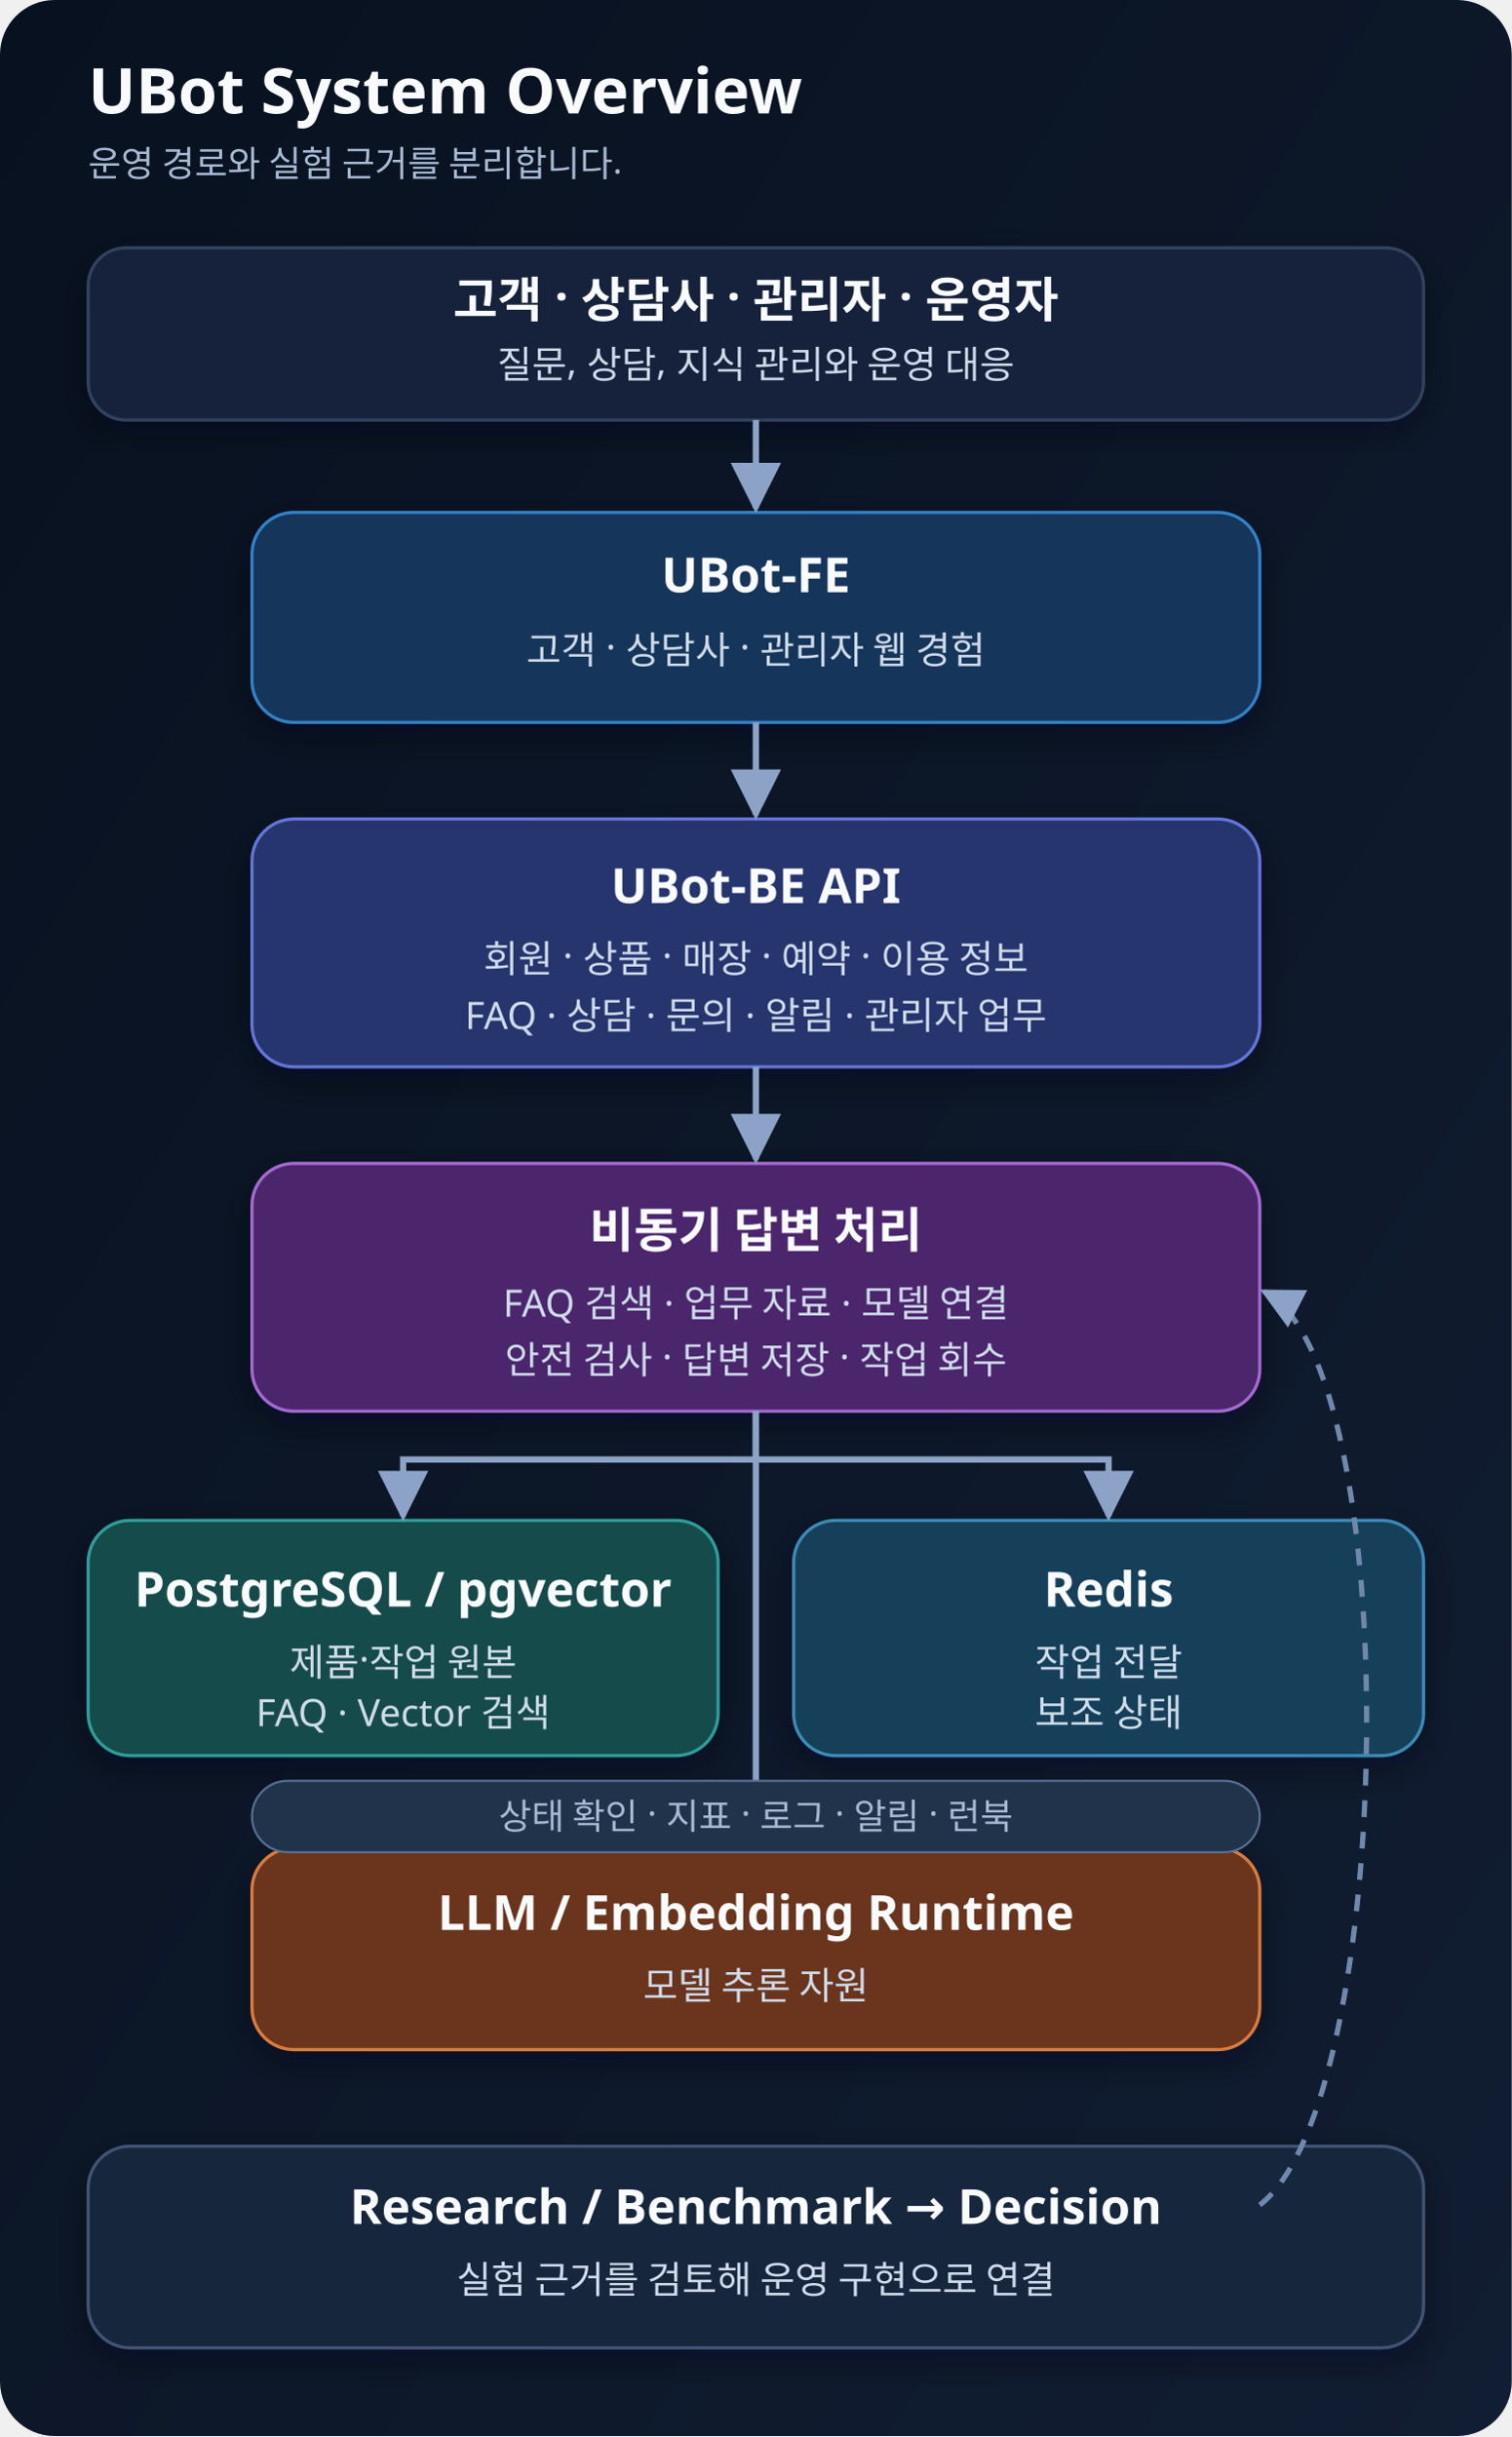
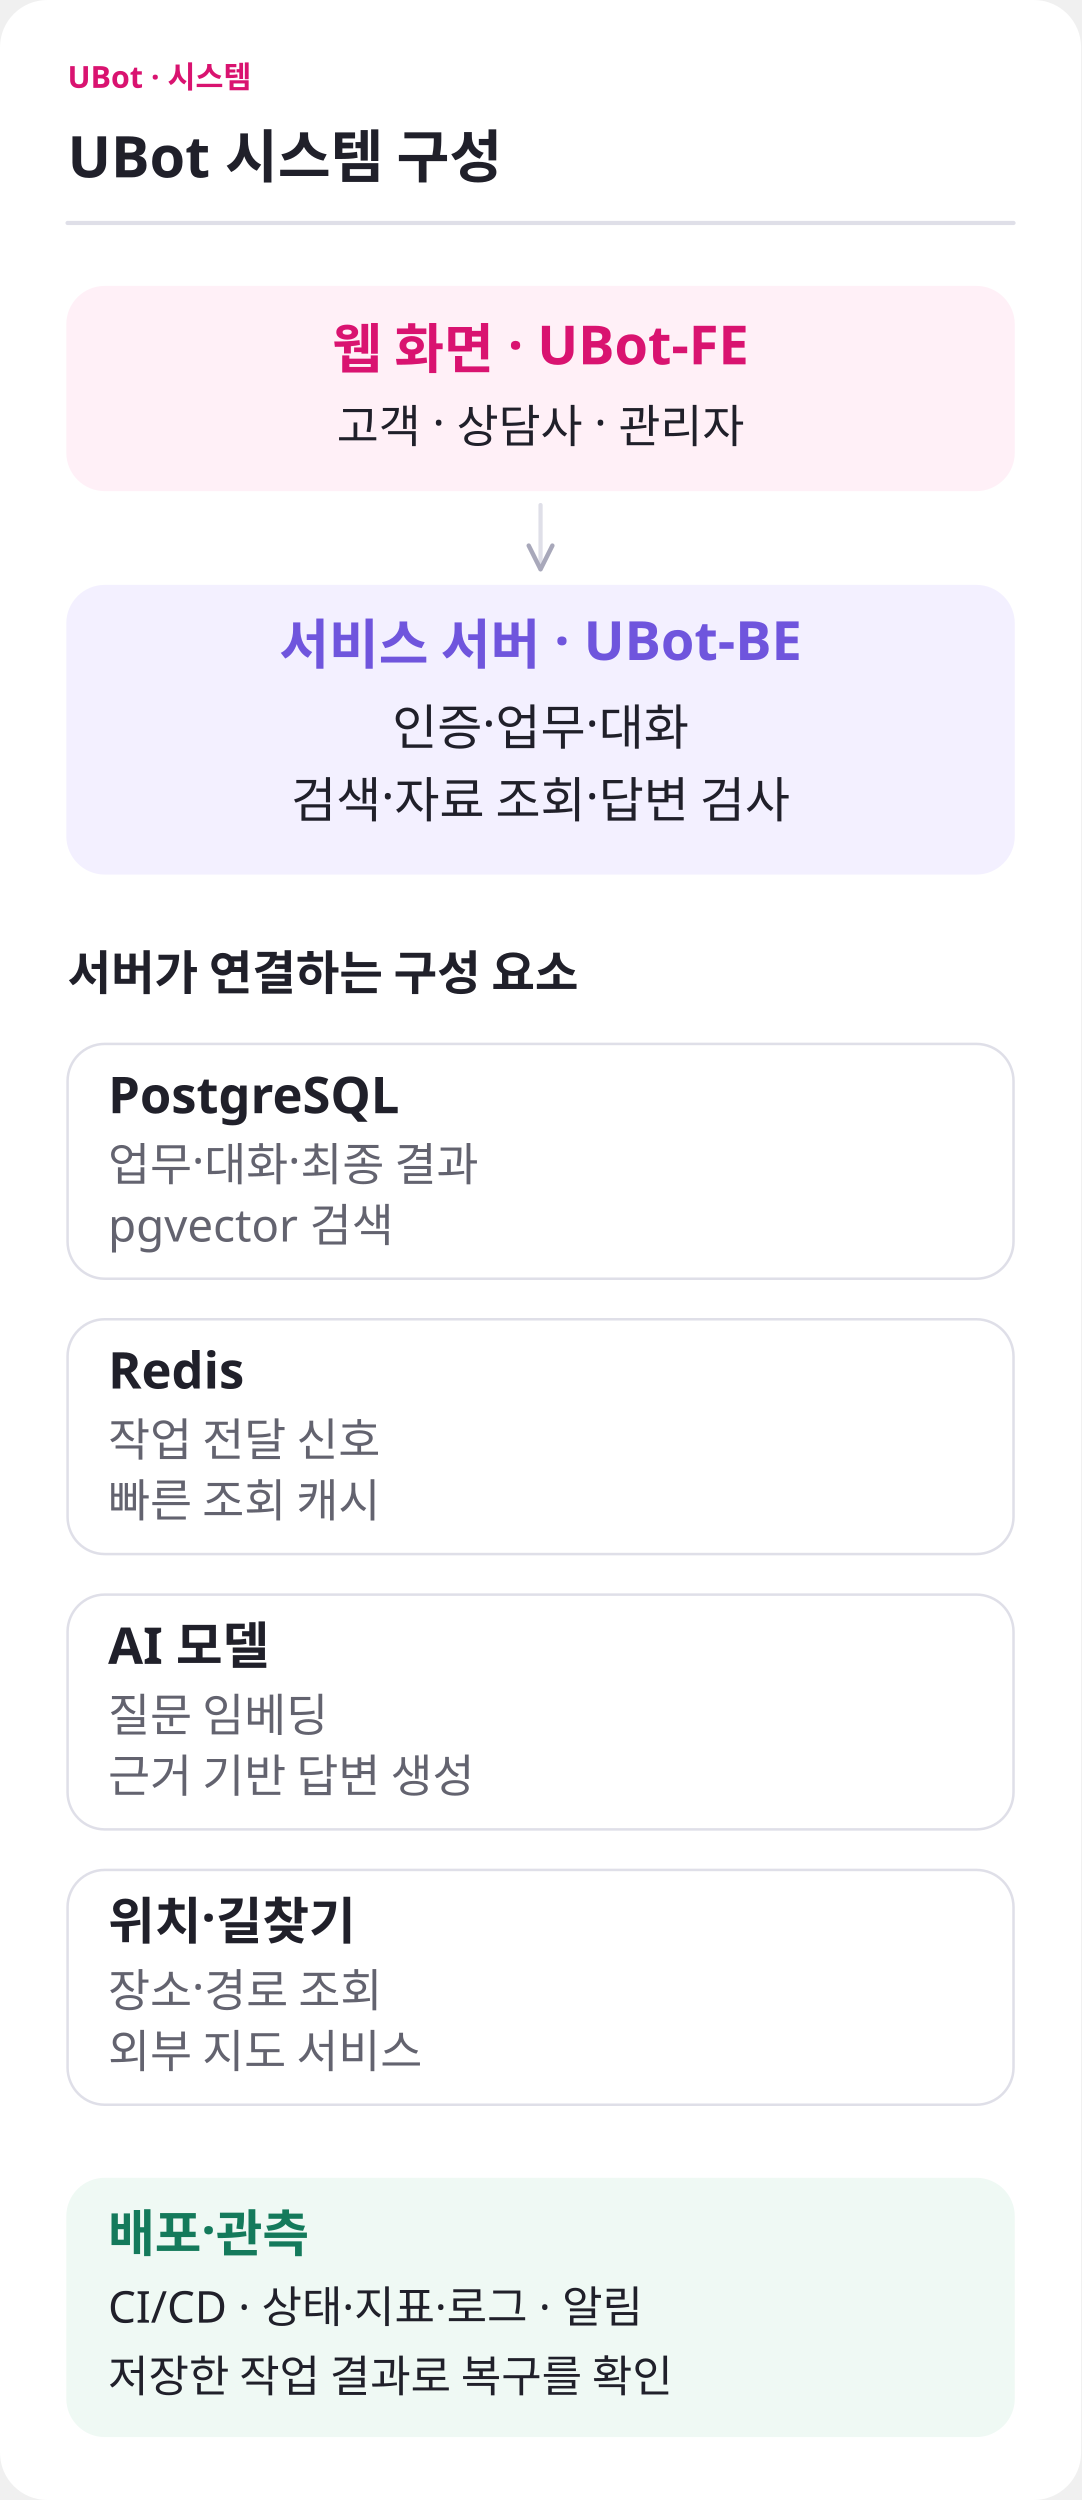
- <svg xmlns="http://www.w3.org/2000/svg" width="720" height="1160" viewBox="0 0 720 1160" role="img" aria-labelledby="title desc">
+ <svg xmlns="http://www.w3.org/2000/svg" width="640" height="1480" viewBox="0 0 640 1480" role="img" aria-labelledby="title desc">
  <defs>
-     <linearGradient id="bgm" x1="0" y1="0" x2="1" y2="1">
-       <stop offset="0" stop-color="#08111f" />
-       <stop offset="1" stop-color="#111d32" />
-     </linearGradient>
-     <filter id="shadowm" x="-20%" y="-20%" width="140%" height="140%">
-       <feDropShadow dx="0" dy="6" stdDeviation="8" flood-color="#020617" flood-opacity="0.4" />
-     </filter>
-     <marker id="arrowm" viewBox="0 0 10 10" refX="9" refY="5" markerWidth="8" markerHeight="8" orient="auto-start-reverse">
-       <path d="M 0 0 L 10 5 L 0 10 z" fill="#8ca3c7" />
+     <marker id="arrow" viewBox="0 0 10 10" refX="9" refY="5" markerWidth="7" markerHeight="7" orient="auto-start-reverse">
+       <path d="M1 1 L9 5 L1 9" fill="none" stroke="#A8A8BA" stroke-width="1.5" stroke-linecap="round" stroke-linejoin="round" />
    </marker>
-     <style>
-       .title { fill:#f8fafc; font:700 30px 'Pretendard','Noto Sans KR','Segoe UI',sans-serif; }
-       .subtitle { fill:#a8bad4; font:500 17px 'Pretendard','Noto Sans KR','Segoe UI',sans-serif; }
-       .card-title { fill:#f8fafc; font:700 23px 'Pretendard','Noto Sans KR','Segoe UI',sans-serif; }
-       .card-body { fill:#cfdbeb; font:500 18px 'Pretendard','Noto Sans KR','Segoe UI',sans-serif; }
-       .line { stroke:#8ca3c7; stroke-width:3; fill:none; marker-end:url(#arrowm); }
-       .dash { stroke:#7188ad; stroke-width:2.5; fill:none; stroke-dasharray:8 7; marker-end:url(#arrowm); }
-       .card { stroke-width:1.5; filter:url(#shadowm); }
-     </style>
  </defs>
-   <rect width="720" height="1160" rx="26" fill="url(#bgm)" />
-   <text x="42" y="54" class="title">UBot System Overview</text>
-   <text x="42" y="84" class="subtitle">운영 경로와 실험 근거를 분리합니다.</text>
-   <rect x="42" y="118" width="636" height="82" rx="18" fill="#17243a" stroke="#30435f" class="card" />
-   <text x="360" y="151" text-anchor="middle" class="card-title">고객 · 상담사 · 관리자 · 운영자</text>
-   <text x="360" y="180" text-anchor="middle" class="card-body">질문, 상담, 지식 관리와 운영 대응</text>
-   <rect x="120" y="244" width="480" height="100" rx="20" fill="#12345a" stroke="#3282c8" class="card" />
-   <text x="360" y="282" text-anchor="middle" class="card-title">UBot-FE</text>
-   <text x="360" y="316" text-anchor="middle" class="card-body">고객 · 상담사 · 관리자 웹 경험</text>
-   <rect x="120" y="390" width="480" height="118" rx="20" fill="#28356e" stroke="#6574d9" class="card" />
-   <text x="360" y="430" text-anchor="middle" class="card-title">UBot-BE API</text>
-   <text x="360" y="463" text-anchor="middle" class="card-body">회원 · 상품 · 매장 · 예약 · 이용 정보</text>
-   <text x="360" y="490" text-anchor="middle" class="card-body">FAQ · 상담 · 문의 · 알림 · 관리자 업무</text>
-   <rect x="120" y="554" width="480" height="118" rx="20" fill="#4c286d" stroke="#a66ad2" class="card" />
-   <text x="360" y="594" text-anchor="middle" class="card-title">비동기 답변 처리</text>
-   <text x="360" y="627" text-anchor="middle" class="card-body">FAQ 검색 · 업무 자료 · 모델 연결</text>
-   <text x="360" y="654" text-anchor="middle" class="card-body">안전 검사 · 답변 저장 · 작업 회수</text>
-   <path d="M 360 200 V 242" class="line" />
-   <path d="M 360 344 V 388" class="line" />
-   <path d="M 360 508 V 552" class="line" />
-   <rect x="42" y="724" width="300" height="112" rx="20" fill="#124c4b" stroke="#2f9e9a" class="card" />
-   <text x="192" y="765" text-anchor="middle" class="card-title">PostgreSQL / pgvector</text>
-   <text x="192" y="798" text-anchor="middle" class="card-body">제품·작업 원본</text>
-   <text x="192" y="822" text-anchor="middle" class="card-body">FAQ · Vector 검색</text>
-   <rect x="378" y="724" width="300" height="112" rx="20" fill="#16415a" stroke="#3d8bb8" class="card" />
-   <text x="528" y="765" text-anchor="middle" class="card-title">Redis</text>
-   <text x="528" y="798" text-anchor="middle" class="card-body">작업 전달</text>
-   <text x="528" y="822" text-anchor="middle" class="card-body">보조 상태</text>
-   <rect x="120" y="880" width="480" height="96" rx="20" fill="#6b361d" stroke="#da7b3e" class="card" />
-   <text x="360" y="919" text-anchor="middle" class="card-title">LLM / Embedding Runtime</text>
-   <text x="360" y="952" text-anchor="middle" class="card-body">모델 추론 자원</text>
-   <path d="M 360 672 V 695 H 192 V 722" class="line" />
-   <path d="M 360 695 H 528 V 722" class="line" />
-   <path d="M 360 672 V 878" class="line" />
-   <rect x="120" y="848" width="480" height="34" rx="17" fill="#21334b" stroke="#587093" />
-   <text x="360" y="871" text-anchor="middle" class="subtitle">상태 확인 · 지표 · 로그 · 알림 · 런북</text>
-   <rect x="42" y="1022" width="636" height="96" rx="20" fill="#18263c" stroke="#405574" class="card" />
-   <text x="360" y="1059" text-anchor="middle" class="card-title">Research / Benchmark → Decision</text>
-   <text x="360" y="1092" text-anchor="middle" class="card-body">실험 근거를 검토해 운영 구현으로 연결</text>
-   <path d="M 600 1050 C 665 1000 670 650 602 615" class="dash" />
+   <rect width="640" height="1480" rx="28" fill="#FFFFFF" />
+   <g font-family="'SUITE','Malgun Gothic','Noto Sans KR','Apple SD Gothic Neo',sans-serif">
+     <text x="40" y="52" font-size="18" fill="#D91370" font-weight="750" text-anchor="start">UBot · 시스템</text>
+     <text x="40" y="105" font-size="34" fill="#20202A" font-weight="750" text-anchor="start">UBot 시스템 구성</text>
+     <path d="M40 132 L600 132" fill="none" stroke="#DFDFE8" stroke-width="2.5" stroke-linecap="round" />
+     <rect x="40" y="170" width="560" height="120" rx="22" fill="#FFF0F7" stroke="#FFF0F7" stroke-width="1.5" />
+     <text x="320" y="218" font-size="32" fill="#D91370" font-weight="750" text-anchor="middle">웹 화면 · UBot-FE</text>
+     <text x="320" y="262" font-size="27" fill="#20202A" font-weight="500" text-anchor="middle">고객 · 상담사 · 관리자</text>
+     <path d="M320 299 L320 337" fill="none" stroke="#DFDFE8" stroke-width="2.5" stroke-linecap="round" marker-end="url(#arrow)" />
+     <rect x="40" y="347" width="560" height="170" rx="22" fill="#F3F0FF" stroke="#F3F0FF" stroke-width="1.5" />
+     <text x="320" y="393" font-size="32" fill="#6F55DD" font-weight="750" text-anchor="middle">서비스 서버 · UBot-BE</text>
+     <text x="320" y="441" font-size="29" fill="#20202A" font-weight="500" text-anchor="middle">인증·업무·대화</text>
+     <text x="320" y="484" font-size="29" fill="#20202A" font-weight="500" text-anchor="middle">검색·자료 조회·답변 검사</text>
+     <text x="40" y="586" font-size="28" fill="#20202A" font-weight="750" text-anchor="start">서버가 연결하는 구성 요소</text>
+     <rect x="40" y="618" width="560" height="139" rx="22" fill="#FFF" stroke="#DFDFE8" stroke-width="1.5" />
+     <text x="64" y="659" font-size="30" fill="#20202A" font-weight="750" text-anchor="start">PostgreSQL</text>
+     <text x="64" y="699" font-size="27" fill="#63636F" font-weight="500" text-anchor="start">업무·대화·최종 결과</text>
+     <text x="64" y="735" font-size="27" fill="#63636F" font-weight="500" text-anchor="start">pgvector 검색</text>
+     <rect x="40" y="781" width="560" height="139" rx="22" fill="#FFF" stroke="#DFDFE8" stroke-width="1.5" />
+     <text x="64" y="822" font-size="30" fill="#20202A" font-weight="750" text-anchor="start">Redis</text>
+     <text x="64" y="862" font-size="27" fill="#63636F" font-weight="500" text-anchor="start">작업 전달 신호</text>
+     <text x="64" y="898" font-size="27" fill="#63636F" font-weight="500" text-anchor="start">빠른 조회 캐시</text>
+     <rect x="40" y="944" width="560" height="139" rx="22" fill="#FFF" stroke="#DFDFE8" stroke-width="1.5" />
+     <text x="64" y="985" font-size="30" fill="#20202A" font-weight="750" text-anchor="start">AI 모델</text>
+     <text x="64" y="1025" font-size="27" fill="#63636F" font-weight="500" text-anchor="start">질문 임베딩</text>
+     <text x="64" y="1061" font-size="27" fill="#63636F" font-weight="500" text-anchor="start">근거 기반 답변 생성</text>
+     <rect x="40" y="1107" width="560" height="139" rx="22" fill="#FFF" stroke="#DFDFE8" stroke-width="1.5" />
+     <text x="64" y="1148" font-size="30" fill="#20202A" font-weight="750" text-anchor="start">위치·길찾기</text>
+     <text x="64" y="1188" font-size="27" fill="#63636F" font-weight="500" text-anchor="start">장소·경로 조회</text>
+     <text x="64" y="1224" font-size="27" fill="#63636F" font-weight="500" text-anchor="start">외부 지도 서비스</text>
+     <rect x="40" y="1290" width="560" height="152" rx="22" fill="#EFF9F4" stroke="#EFF9F4" stroke-width="1.5" />
+     <text x="64" y="1333" font-size="30" fill="#147A5B" font-weight="750" text-anchor="start">배포·관측</text>
+     <text x="64" y="1375" font-size="26" fill="#20202A" font-weight="500" text-anchor="start">CI/CD · 상태·지표·로그 · 알림</text>
+     <text x="64" y="1416" font-size="26" fill="#20202A" font-weight="500" text-anchor="start">저장한 작업 결과로 복구를 확인</text>
+   </g>
</svg>
